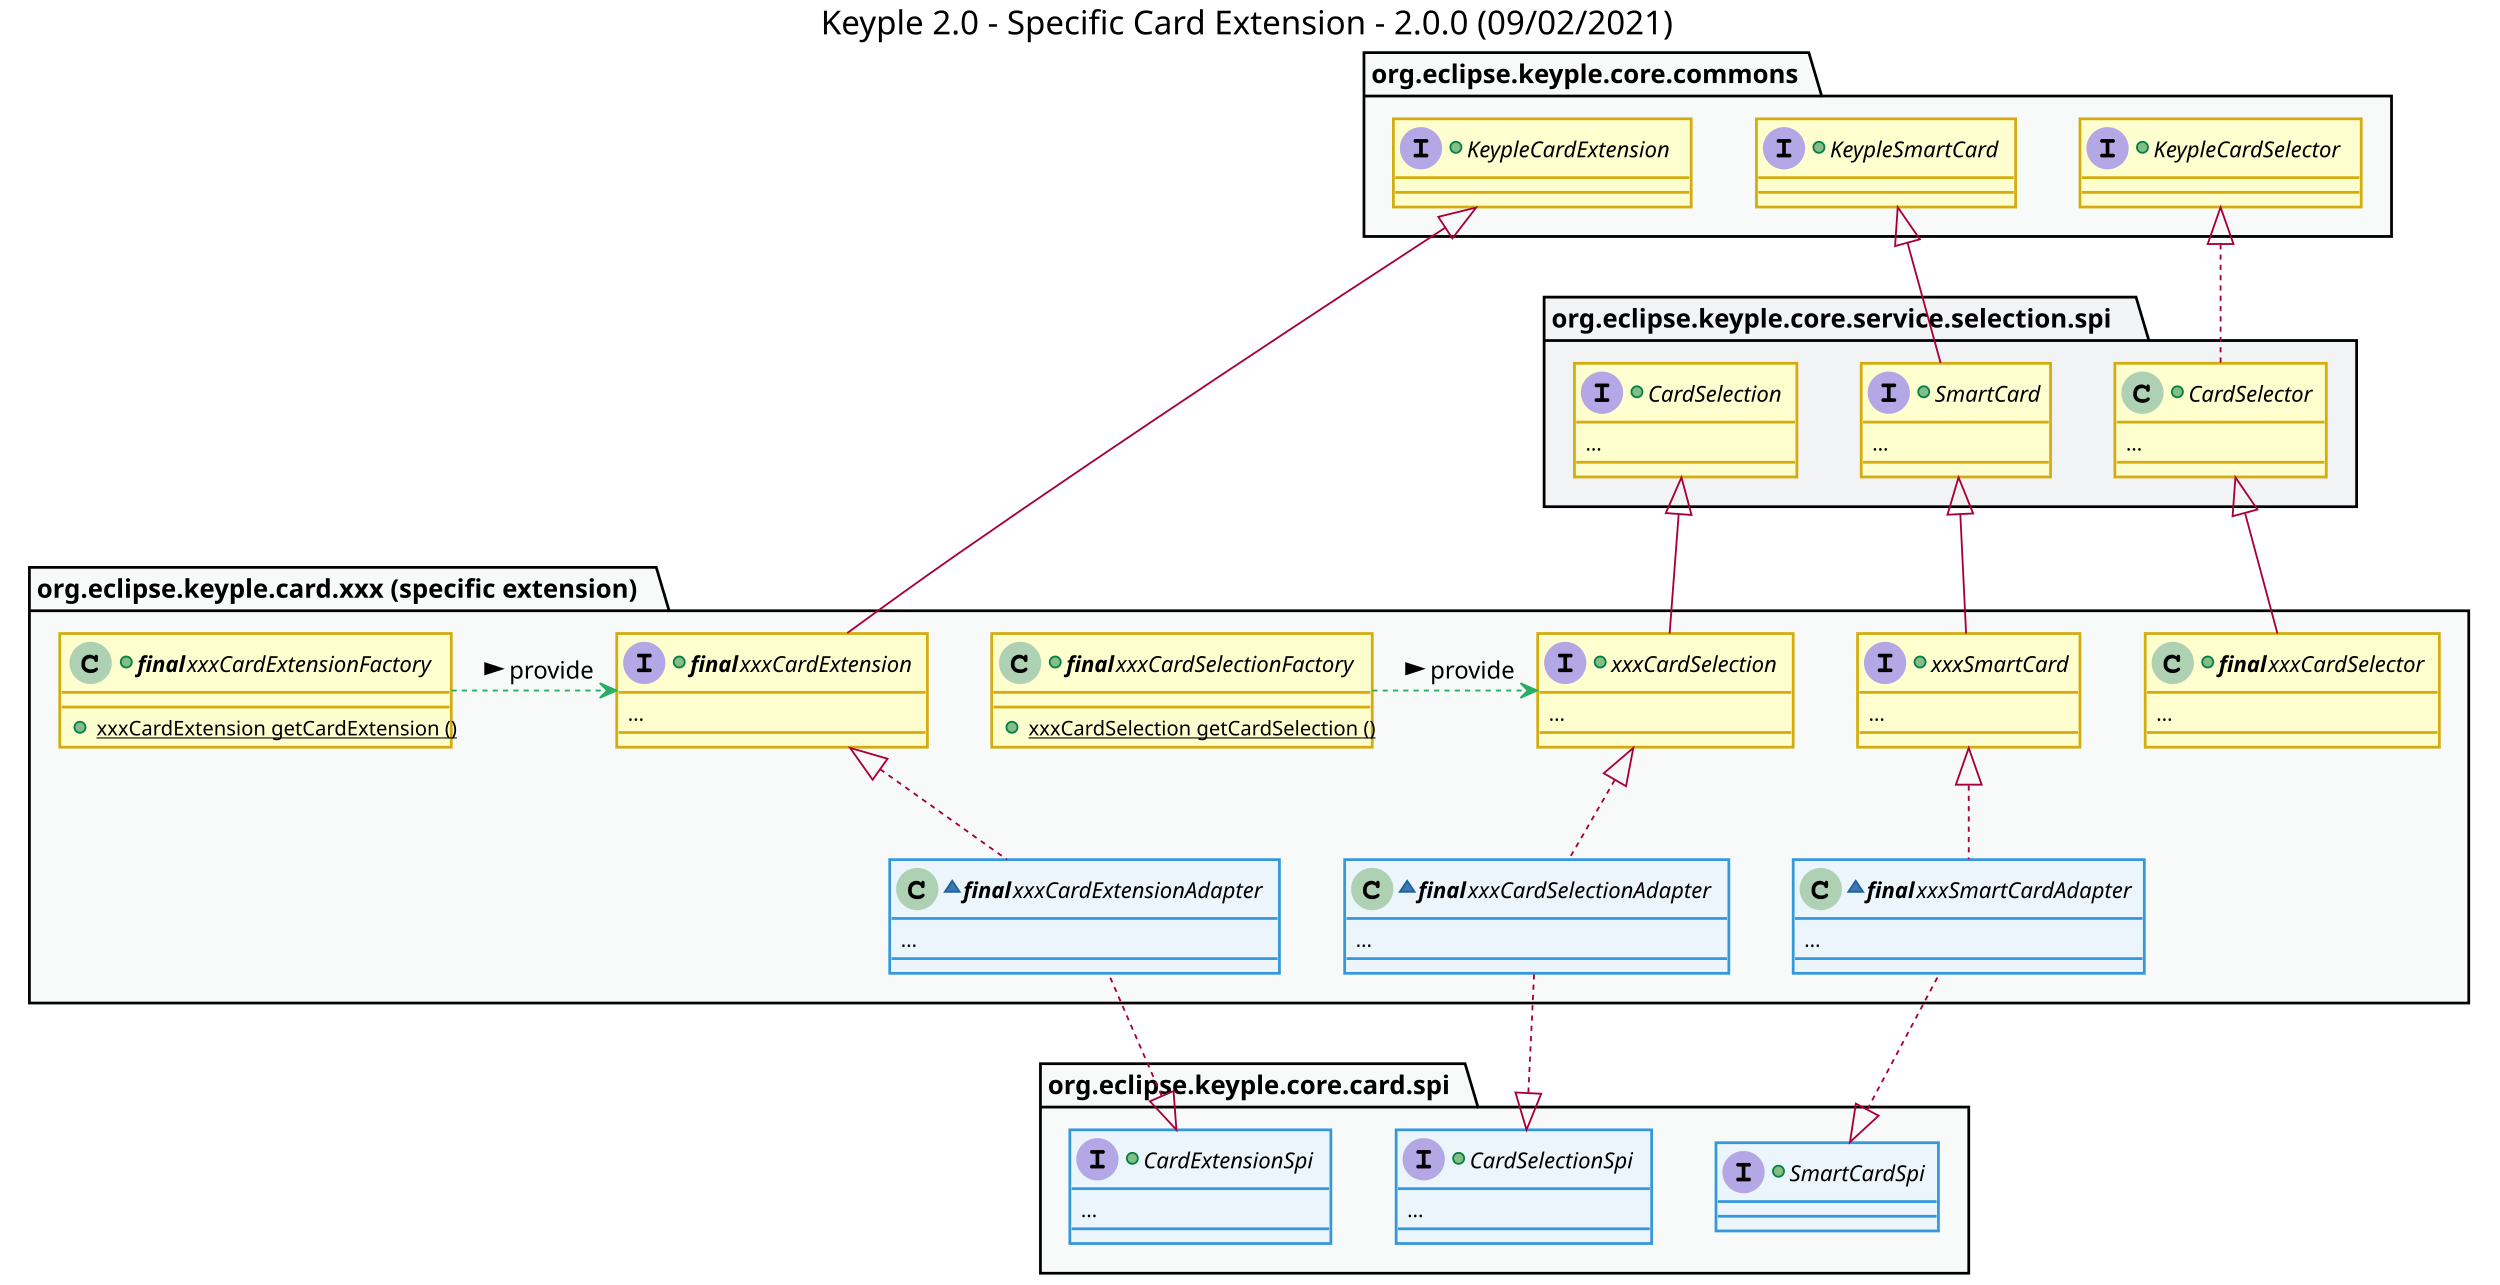
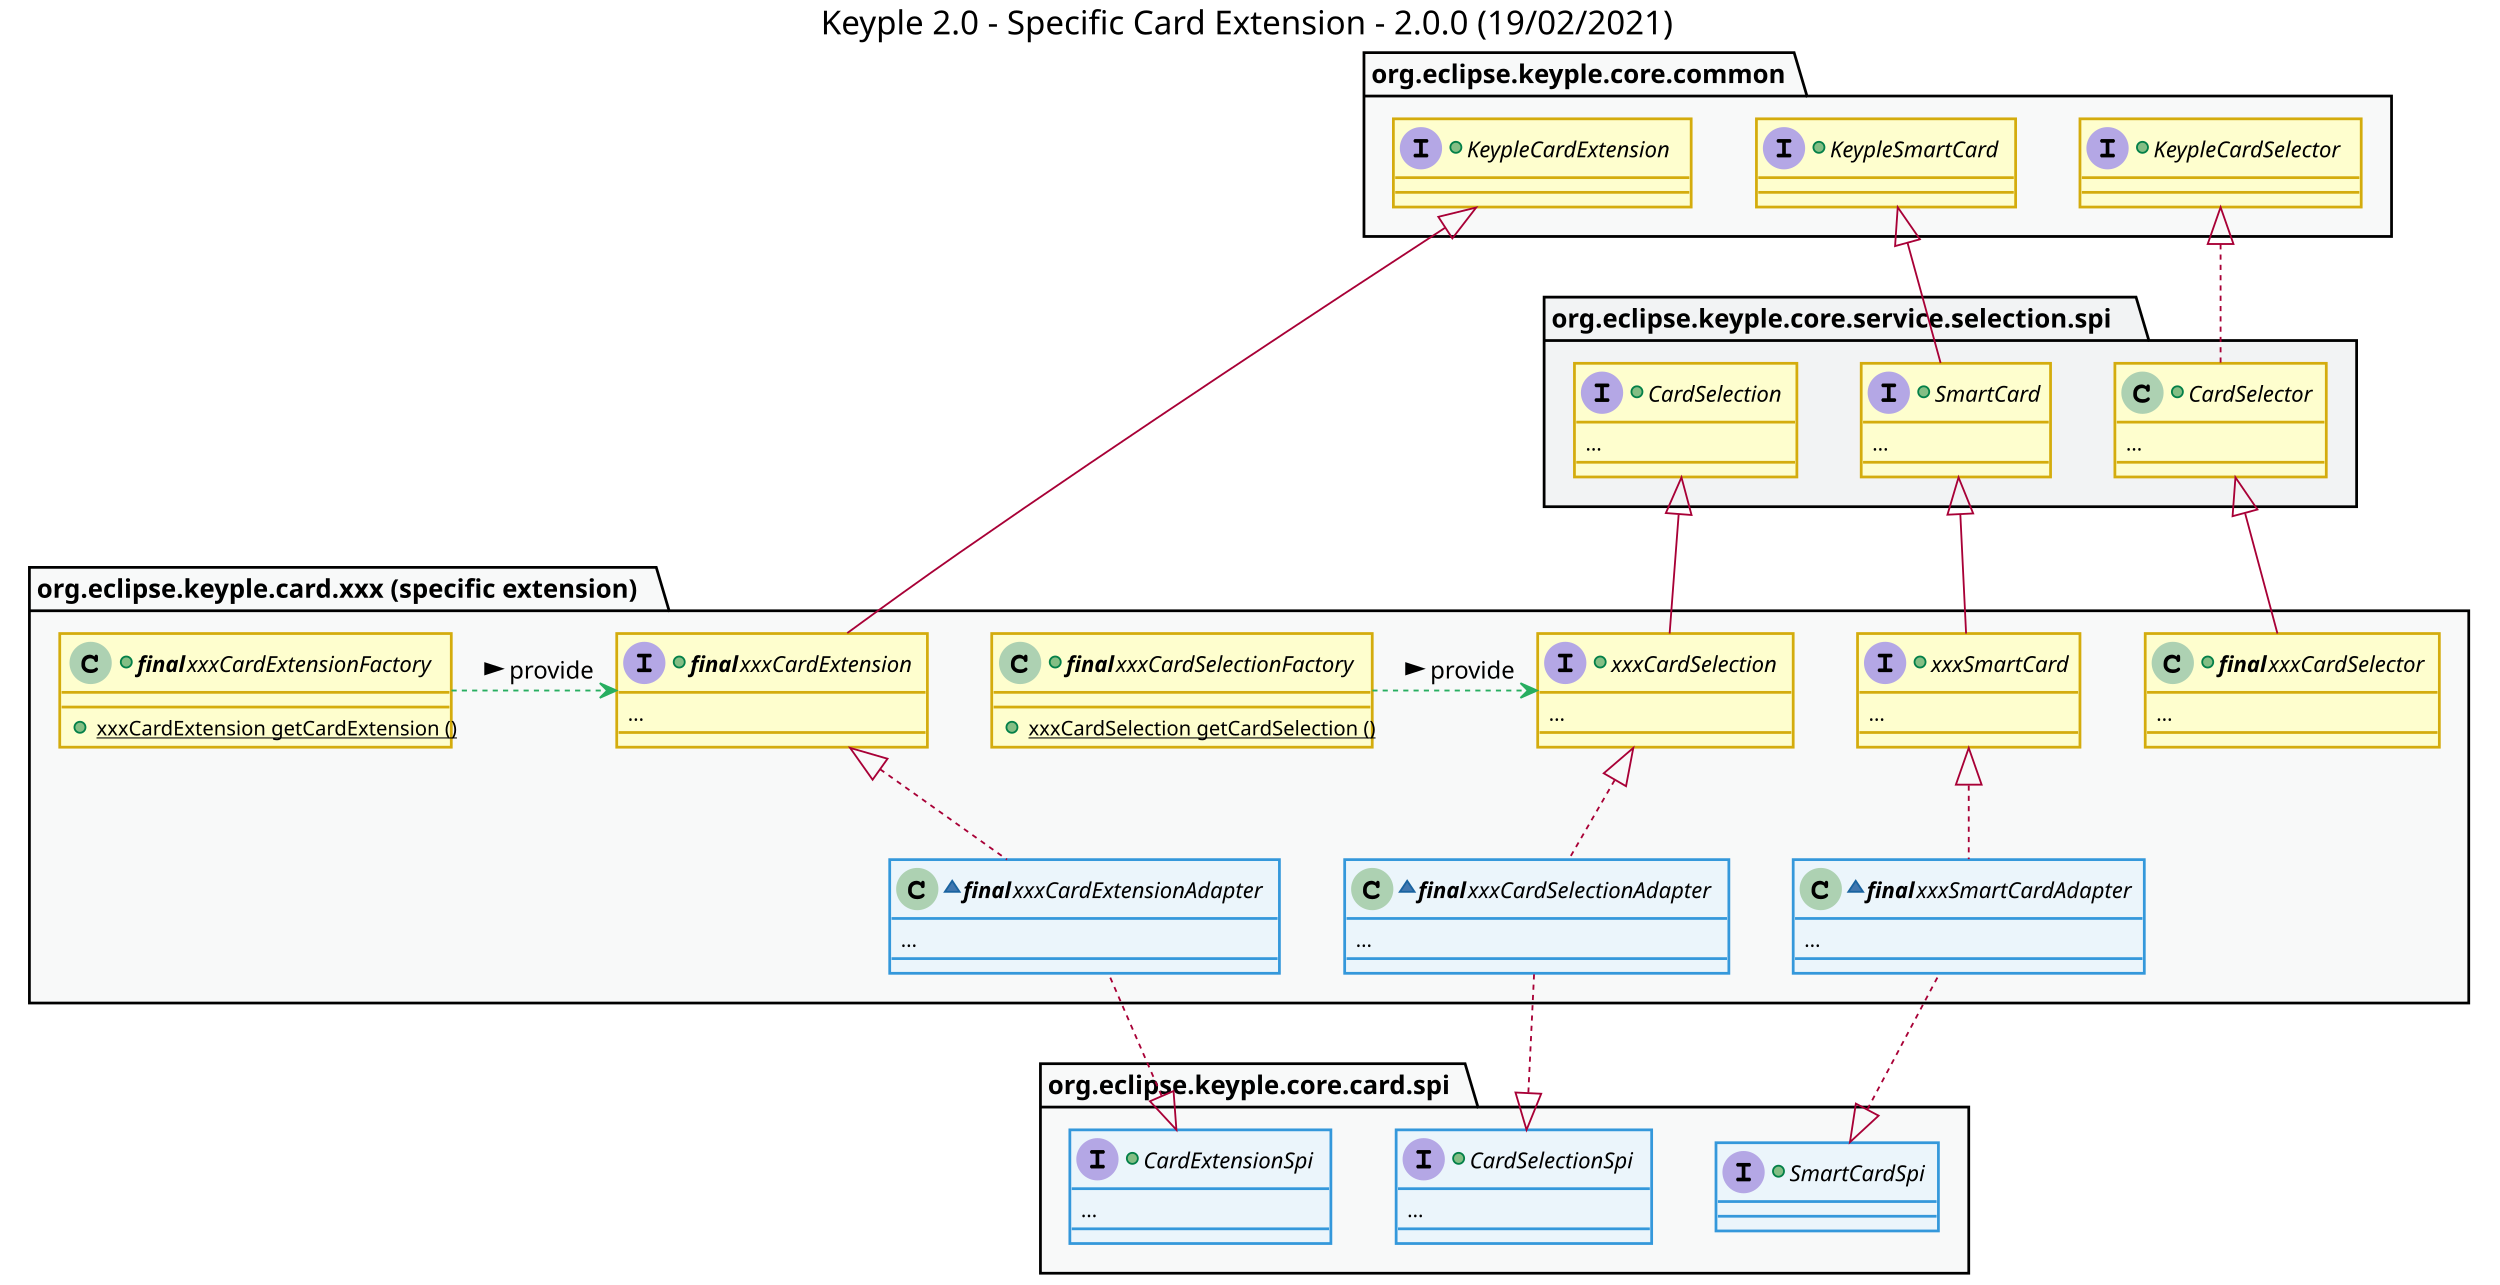
<svg xmlns="http://www.w3.org/2000/svg" contentScriptType="application/ecmascript" contentStyleType="text/css" height="1747.5px" preserveAspectRatio="none" style="width:3400px;height:1747px;" version="1.1" viewBox="0 0 3400 1747" width="3400px" zoomAndPan="magnify">
  <defs />
  <g>
-     <text fill="#000000" font-family="sans-serif" font-size="45" lengthAdjust="spacing" textLength="1135" x="1116.25" y="46.714">Keyple 2.0 - Specific Card Extension - 2.0.0 (09/02/2021)</text>
-     <polygon fill="#F8F9F9" points="1855,71.602,2460,71.602,2477.5,130.625,3252.5,130.625,3252.5,321.602,1855,321.602,1855,71.602" style="stroke:#000000;stroke-width:3.75;" />
-     <line style="stroke:#000000;stroke-width:3.75;" x1="1855" x2="2477.5" y1="130.625" y2="130.625" />
-     <text fill="#000000" font-family="sans-serif" font-size="35" font-weight="bold" lengthAdjust="spacing" textLength="590" x="1865" y="112.935">org.eclipse.keyple.core.commons</text>
+     <text fill="#000000" font-family="sans-serif" font-size="45" lengthAdjust="spacing" textLength="1135" x="1116.25" y="46.714">Keyple 2.0 - Specific Card Extension - 2.0.0 (19/02/2021)</text>
+     <polygon fill="#F8F9F9" points="1855,71.602,2440,71.602,2457.5,130.625,3252.5,130.625,3252.5,321.602,1855,321.602,1855,71.602" style="stroke:#000000;stroke-width:3.75;" />
+     <line style="stroke:#000000;stroke-width:3.75;" x1="1855" x2="2457.5" y1="130.625" y2="130.625" />
+     <text fill="#000000" font-family="sans-serif" font-size="35" font-weight="bold" lengthAdjust="spacing" textLength="570" x="1865" y="112.935">org.eclipse.keyple.core.common</text>
    <polygon fill="#F2F3F4" points="2100,404.102,2905,404.102,2922.5,463.125,3205,463.125,3205,689.102,2100,689.102,2100,404.102" style="stroke:#000000;stroke-width:3.75;" />
    <line style="stroke:#000000;stroke-width:3.75;" x1="2100" x2="2922.5" y1="463.125" y2="463.125" />
    <text fill="#000000" font-family="sans-serif" font-size="35" font-weight="bold" lengthAdjust="spacing" textLength="790" x="2110" y="445.435">org.eclipse.keyple.core.service.selection.spi</text>
    <polygon fill="#F8F9F9" points="1415,1446.602,1992.5,1446.602,2010,1505.625,2677.5,1505.625,2677.5,1731.602,1415,1731.602,1415,1446.602" style="stroke:#000000;stroke-width:3.75;" />
    <line style="stroke:#000000;stroke-width:3.75;" x1="1415" x2="2010" y1="1505.625" y2="1505.625" />
    <text fill="#000000" font-family="sans-serif" font-size="35" font-weight="bold" lengthAdjust="spacing" textLength="562.5" x="1425" y="1487.935">org.eclipse.keyple.core.card.spi</text>
    <polygon fill="#F8F9F9" points="40,771.602,892.5,771.602,910,830.625,3357.5,830.625,3357.5,1364.102,40,1364.102,40,771.602" style="stroke:#000000;stroke-width:3.75;" />
    <line style="stroke:#000000;stroke-width:3.75;" x1="40" x2="910" y1="830.625" y2="830.625" />
    <text fill="#000000" font-family="sans-serif" font-size="35" font-weight="bold" lengthAdjust="spacing" textLength="837.5" x="50" y="812.935">org.eclipse.keyple.card.xxx (specific extension)</text>
    <rect codeLine="48" fill="#FEFECE" height="120" id="KeypleCardExtension" style="stroke:#D4AC0D;stroke-width:3.75;" width="405" x="1895" y="161.602" />
    <ellipse cx="1932.5" cy="201.602" fill="#B4A7E5" rx="27.5" ry="27.5" style="stroke:#B4A7E5;stroke-width:2.5;" />
    <path d="M1935,194.102 L1935,209.102 L1940,209.102 L1941.211,209.102 L1942.5,210.664 L1942.5,211.602 L1942.5,212.539 L1941.211,214.102 L1940,214.102 L1925,214.102 L1923.789,214.102 L1922.5,212.539 L1922.5,211.602 L1922.5,210.664 L1923.789,209.102 L1925,209.102 L1930,209.102 L1930,194.102 L1925,194.102 L1923.789,194.102 L1922.5,192.539 L1922.5,191.602 L1922.5,190.664 L1923.789,189.102 L1925,189.102 L1940,189.102 L1941.211,189.102 L1942.5,190.664 L1942.5,191.602 L1942.5,192.539 L1941.211,194.102 L1940,194.102 L1935,194.102 Z " fill="#000000" />
    <ellipse cx="1980" cy="200.352" fill="#84BE84" rx="7.5" ry="7.5" style="stroke:#038048;stroke-width:2.5;" />
    <text fill="#000000" font-family="sans-serif" font-size="30" font-style="italic" lengthAdjust="spacing" textLength="297.5" x="1995" y="213.877">KeypleCardExtension</text>
    <line style="stroke:#D4AC0D;stroke-width:3.75;" x1="1897.5" x2="2297.5" y1="241.602" y2="241.602" />
    <line style="stroke:#D4AC0D;stroke-width:3.75;" x1="1897.5" x2="2297.5" y1="261.602" y2="261.602" />
    <rect codeLine="50" fill="#FEFECE" height="120" id="KeypleSmartCard" style="stroke:#D4AC0D;stroke-width:3.75;" width="352.5" x="2388.75" y="161.602" />
    <ellipse cx="2426.25" cy="201.602" fill="#B4A7E5" rx="27.5" ry="27.5" style="stroke:#B4A7E5;stroke-width:2.5;" />
    <path d="M2428.75,194.102 L2428.75,209.102 L2433.75,209.102 L2434.961,209.102 L2436.25,210.664 L2436.25,211.602 L2436.25,212.539 L2434.961,214.102 L2433.75,214.102 L2418.75,214.102 L2417.539,214.102 L2416.25,212.539 L2416.25,211.602 L2416.25,210.664 L2417.539,209.102 L2418.75,209.102 L2423.75,209.102 L2423.75,194.102 L2418.75,194.102 L2417.539,194.102 L2416.25,192.539 L2416.25,191.602 L2416.25,190.664 L2417.539,189.102 L2418.75,189.102 L2433.75,189.102 L2434.961,189.102 L2436.25,190.664 L2436.25,191.602 L2436.25,192.539 L2434.961,194.102 L2433.75,194.102 L2428.75,194.102 Z " fill="#000000" />
    <ellipse cx="2473.75" cy="200.352" fill="#84BE84" rx="7.5" ry="7.5" style="stroke:#038048;stroke-width:2.5;" />
    <text fill="#000000" font-family="sans-serif" font-size="30" font-style="italic" lengthAdjust="spacing" textLength="245" x="2488.75" y="213.877">KeypleSmartCard</text>
    <line style="stroke:#D4AC0D;stroke-width:3.75;" x1="2391.25" x2="2738.75" y1="241.602" y2="241.602" />
    <line style="stroke:#D4AC0D;stroke-width:3.75;" x1="2391.25" x2="2738.75" y1="261.602" y2="261.602" />
    <rect codeLine="52" fill="#FEFECE" height="120" id="KeypleCardSelector" style="stroke:#D4AC0D;stroke-width:3.75;" width="382.5" x="2828.75" y="161.602" />
    <ellipse cx="2866.25" cy="201.602" fill="#B4A7E5" rx="27.5" ry="27.5" style="stroke:#B4A7E5;stroke-width:2.5;" />
    <path d="M2868.75,194.102 L2868.75,209.102 L2873.75,209.102 L2874.961,209.102 L2876.25,210.664 L2876.25,211.602 L2876.25,212.539 L2874.961,214.102 L2873.75,214.102 L2858.75,214.102 L2857.539,214.102 L2856.25,212.539 L2856.25,211.602 L2856.25,210.664 L2857.539,209.102 L2858.75,209.102 L2863.75,209.102 L2863.75,194.102 L2858.75,194.102 L2857.539,194.102 L2856.25,192.539 L2856.25,191.602 L2856.25,190.664 L2857.539,189.102 L2858.75,189.102 L2873.75,189.102 L2874.961,189.102 L2876.25,190.664 L2876.25,191.602 L2876.25,192.539 L2874.961,194.102 L2873.75,194.102 L2868.75,194.102 Z " fill="#000000" />
    <ellipse cx="2913.75" cy="200.352" fill="#84BE84" rx="7.5" ry="7.5" style="stroke:#038048;stroke-width:2.5;" />
    <text fill="#000000" font-family="sans-serif" font-size="30" font-style="italic" lengthAdjust="spacing" textLength="275" x="2928.75" y="213.877">KeypleCardSelector</text>
    <line style="stroke:#D4AC0D;stroke-width:3.75;" x1="2831.25" x2="3208.75" y1="241.602" y2="241.602" />
    <line style="stroke:#D4AC0D;stroke-width:3.75;" x1="2831.25" x2="3208.75" y1="261.602" y2="261.602" />
    <rect codeLine="56" fill="#FEFECE" height="154.59" id="CardSelection" style="stroke:#D4AC0D;stroke-width:3.75;" width="302.5" x="2141.25" y="494.102" />
    <ellipse cx="2178.75" cy="534.102" fill="#B4A7E5" rx="27.5" ry="27.5" style="stroke:#B4A7E5;stroke-width:2.5;" />
    <path d="M2181.25,526.602 L2181.25,541.602 L2186.25,541.602 L2187.461,541.602 L2188.75,543.164 L2188.75,544.102 L2188.75,545.039 L2187.461,546.602 L2186.25,546.602 L2171.25,546.602 L2170.039,546.602 L2168.75,545.039 L2168.75,544.102 L2168.75,543.164 L2170.039,541.602 L2171.25,541.602 L2176.25,541.602 L2176.25,526.602 L2171.25,526.602 L2170.039,526.602 L2168.75,525.039 L2168.75,524.102 L2168.75,523.164 L2170.039,521.602 L2171.25,521.602 L2186.25,521.602 L2187.461,521.602 L2188.75,523.164 L2188.75,524.102 L2188.75,525.039 L2187.461,526.602 L2186.25,526.602 L2181.25,526.602 Z " fill="#000000" />
    <ellipse cx="2226.25" cy="532.852" fill="#84BE84" rx="7.5" ry="7.5" style="stroke:#038048;stroke-width:2.5;" />
    <text fill="#000000" font-family="sans-serif" font-size="30" font-style="italic" lengthAdjust="spacing" textLength="195" x="2241.25" y="546.377">CardSelection</text>
    <line style="stroke:#D4AC0D;stroke-width:3.75;" x1="2143.75" x2="2441.25" y1="574.102" y2="574.102" />
    <text fill="#000000" font-family="sans-serif" font-size="27.5" lengthAdjust="spacing" textLength="22.5" x="2156.25" y="612.649">...</text>
    <line style="stroke:#D4AC0D;stroke-width:3.75;" x1="2143.75" x2="2441.25" y1="628.691" y2="628.691" />
    <rect codeLine="59" fill="#FEFECE" height="154.59" id="SmartCard" style="stroke:#D4AC0D;stroke-width:3.75;" width="257.5" x="2531.25" y="494.102" />
    <ellipse cx="2568.75" cy="534.102" fill="#B4A7E5" rx="27.5" ry="27.5" style="stroke:#B4A7E5;stroke-width:2.5;" />
    <path d="M2571.25,526.602 L2571.25,541.602 L2576.25,541.602 L2577.461,541.602 L2578.75,543.164 L2578.75,544.102 L2578.75,545.039 L2577.461,546.602 L2576.25,546.602 L2561.25,546.602 L2560.039,546.602 L2558.75,545.039 L2558.75,544.102 L2558.75,543.164 L2560.039,541.602 L2561.25,541.602 L2566.25,541.602 L2566.25,526.602 L2561.25,526.602 L2560.039,526.602 L2558.75,525.039 L2558.75,524.102 L2558.75,523.164 L2560.039,521.602 L2561.25,521.602 L2576.25,521.602 L2577.461,521.602 L2578.75,523.164 L2578.75,524.102 L2578.75,525.039 L2577.461,526.602 L2576.25,526.602 L2571.25,526.602 Z " fill="#000000" />
    <ellipse cx="2616.25" cy="532.852" fill="#84BE84" rx="7.5" ry="7.5" style="stroke:#038048;stroke-width:2.5;" />
    <text fill="#000000" font-family="sans-serif" font-size="30" font-style="italic" lengthAdjust="spacing" textLength="150" x="2631.25" y="546.377">SmartCard</text>
    <line style="stroke:#D4AC0D;stroke-width:3.75;" x1="2533.75" x2="2786.25" y1="574.102" y2="574.102" />
    <text fill="#000000" font-family="sans-serif" font-size="27.5" lengthAdjust="spacing" textLength="22.5" x="2546.25" y="612.649">...</text>
    <line style="stroke:#D4AC0D;stroke-width:3.75;" x1="2533.75" x2="2786.25" y1="628.691" y2="628.691" />
    <rect codeLine="62" fill="#FEFECE" height="154.59" id="CardSelector" style="stroke:#D4AC0D;stroke-width:3.75;" width="287.5" x="2876.25" y="494.102" />
    <ellipse cx="2913.75" cy="534.102" fill="#ADD1B2" rx="27.5" ry="27.5" style="stroke:#ADD1B2;stroke-width:2.5;" />
    <path d="M2918.75,525.352 Q2919.258,524.102 2919.844,523.477 Q2920.43,522.852 2921.094,522.852 Q2922.266,522.852 2923.008,523.555 Q2923.75,524.258 2923.75,525.898 L2923.75,529.805 Q2923.75,531.445 2923.047,532.148 Q2922.344,532.852 2921.25,532.852 Q2920.273,532.852 2919.648,532.422 Q2919.023,531.992 2918.75,530.859 Q2918.633,530.078 2918.203,529.648 Q2917.422,528.828 2916.016,528.359 Q2914.609,527.852 2913.203,527.852 Q2911.445,527.852 2909.961,528.555 Q2908.516,529.258 2907.383,530.82 Q2906.25,532.383 2906.25,534.531 L2906.25,536.836 Q2906.25,539.414 2908.359,541.133 Q2910.469,542.852 2914.219,542.852 Q2916.445,542.852 2918.008,542.344 Q2918.906,542.07 2919.922,541.172 Q2920.586,540.664 2920.938,540.508 Q2921.289,540.352 2921.719,540.352 Q2922.539,540.352 2923.125,541.016 Q2923.75,541.641 2923.75,542.539 Q2923.75,543.398 2922.891,544.414 Q2921.641,545.898 2919.648,546.719 Q2917.031,547.852 2913.828,547.852 Q2910.078,547.852 2907.07,546.367 Q2904.648,545.195 2902.93,542.656 Q2901.25,540.117 2901.25,537.109 L2901.25,534.375 Q2901.25,531.25 2902.734,528.516 Q2904.258,525.781 2906.875,524.336 Q2909.531,522.852 2912.5,522.852 Q2914.297,522.852 2915.859,523.477 Q2917.422,524.102 2918.75,525.352 Z " fill="#000000" />
    <ellipse cx="2961.25" cy="532.852" fill="#84BE84" rx="7.5" ry="7.5" style="stroke:#038048;stroke-width:2.5;" />
    <text fill="#000000" font-family="sans-serif" font-size="30" font-style="italic" lengthAdjust="spacing" textLength="180" x="2976.25" y="546.377">CardSelector</text>
    <line style="stroke:#D4AC0D;stroke-width:3.75;" x1="2878.75" x2="3161.25" y1="574.102" y2="574.102" />
    <text fill="#000000" font-family="sans-serif" font-size="27.5" lengthAdjust="spacing" textLength="22.5" x="2891.25" y="612.649">...</text>
    <line style="stroke:#D4AC0D;stroke-width:3.75;" x1="2878.75" x2="3161.25" y1="628.691" y2="628.691" />
    <rect codeLine="134" fill="#EBF5FB" height="154.59" id="CardExtensionSpi" style="stroke:#3498DB;stroke-width:3.75;" width="355" x="1455" y="1536.602" />
    <ellipse cx="1492.5" cy="1576.602" fill="#B4A7E5" rx="27.5" ry="27.5" style="stroke:#B4A7E5;stroke-width:2.5;" />
    <path d="M1495,1569.102 L1495,1584.102 L1500,1584.102 L1501.211,1584.102 L1502.5,1585.664 L1502.5,1586.602 L1502.5,1587.539 L1501.211,1589.102 L1500,1589.102 L1485,1589.102 L1483.789,1589.102 L1482.5,1587.539 L1482.5,1586.602 L1482.5,1585.664 L1483.789,1584.102 L1485,1584.102 L1490,1584.102 L1490,1569.102 L1485,1569.102 L1483.789,1569.102 L1482.5,1567.539 L1482.5,1566.602 L1482.5,1565.664 L1483.789,1564.102 L1485,1564.102 L1500,1564.102 L1501.211,1564.102 L1502.5,1565.664 L1502.5,1566.602 L1502.5,1567.539 L1501.211,1569.102 L1500,1569.102 L1495,1569.102 Z " fill="#000000" />
    <ellipse cx="1540" cy="1575.352" fill="#84BE84" rx="7.5" ry="7.5" style="stroke:#038048;stroke-width:2.5;" />
    <text fill="#000000" font-family="sans-serif" font-size="30" font-style="italic" lengthAdjust="spacing" textLength="247.5" x="1555" y="1588.877">CardExtensionSpi</text>
    <line style="stroke:#3498DB;stroke-width:3.75;" x1="1457.5" x2="1807.5" y1="1616.602" y2="1616.602" />
    <text fill="#000000" font-family="sans-serif" font-size="27.5" lengthAdjust="spacing" textLength="22.5" x="1470" y="1655.149">...</text>
    <line style="stroke:#3498DB;stroke-width:3.75;" x1="1457.5" x2="1807.5" y1="1671.191" y2="1671.191" />
    <rect codeLine="135" fill="#EBF5FB" height="154.59" id="CardSelectionSpi" style="stroke:#3498DB;stroke-width:3.75;" width="347.5" x="1898.75" y="1536.602" />
    <ellipse cx="1936.25" cy="1576.602" fill="#B4A7E5" rx="27.5" ry="27.5" style="stroke:#B4A7E5;stroke-width:2.5;" />
    <path d="M1938.75,1569.102 L1938.75,1584.102 L1943.75,1584.102 L1944.961,1584.102 L1946.25,1585.664 L1946.25,1586.602 L1946.25,1587.539 L1944.961,1589.102 L1943.75,1589.102 L1928.75,1589.102 L1927.539,1589.102 L1926.25,1587.539 L1926.25,1586.602 L1926.25,1585.664 L1927.539,1584.102 L1928.75,1584.102 L1933.75,1584.102 L1933.75,1569.102 L1928.75,1569.102 L1927.539,1569.102 L1926.25,1567.539 L1926.25,1566.602 L1926.25,1565.664 L1927.539,1564.102 L1928.75,1564.102 L1943.75,1564.102 L1944.961,1564.102 L1946.25,1565.664 L1946.25,1566.602 L1946.25,1567.539 L1944.961,1569.102 L1943.75,1569.102 L1938.75,1569.102 Z " fill="#000000" />
    <ellipse cx="1983.75" cy="1575.352" fill="#84BE84" rx="7.5" ry="7.5" style="stroke:#038048;stroke-width:2.5;" />
    <text fill="#000000" font-family="sans-serif" font-size="30" font-style="italic" lengthAdjust="spacing" textLength="240" x="1998.75" y="1588.877">CardSelectionSpi</text>
    <line style="stroke:#3498DB;stroke-width:3.75;" x1="1901.25" x2="2243.75" y1="1616.602" y2="1616.602" />
    <text fill="#000000" font-family="sans-serif" font-size="27.5" lengthAdjust="spacing" textLength="22.5" x="1913.75" y="1655.149">...</text>
    <line style="stroke:#3498DB;stroke-width:3.75;" x1="1901.25" x2="2243.75" y1="1671.191" y2="1671.191" />
    <rect codeLine="136" fill="#EBF5FB" height="120" id="SmartCardSpi" style="stroke:#3498DB;stroke-width:3.75;" width="302.5" x="2333.75" y="1554.102" />
    <ellipse cx="2371.25" cy="1594.102" fill="#B4A7E5" rx="27.5" ry="27.5" style="stroke:#B4A7E5;stroke-width:2.5;" />
    <path d="M2373.75,1586.602 L2373.75,1601.602 L2378.75,1601.602 L2379.961,1601.602 L2381.25,1603.164 L2381.25,1604.102 L2381.25,1605.039 L2379.961,1606.602 L2378.75,1606.602 L2363.75,1606.602 L2362.539,1606.602 L2361.25,1605.039 L2361.25,1604.102 L2361.25,1603.164 L2362.539,1601.602 L2363.75,1601.602 L2368.75,1601.602 L2368.75,1586.602 L2363.75,1586.602 L2362.539,1586.602 L2361.25,1585.039 L2361.25,1584.102 L2361.25,1583.164 L2362.539,1581.602 L2363.75,1581.602 L2378.75,1581.602 L2379.961,1581.602 L2381.25,1583.164 L2381.25,1584.102 L2381.25,1585.039 L2379.961,1586.602 L2378.75,1586.602 L2373.75,1586.602 Z " fill="#000000" />
    <ellipse cx="2418.75" cy="1592.852" fill="#84BE84" rx="7.5" ry="7.5" style="stroke:#038048;stroke-width:2.5;" />
    <text fill="#000000" font-family="sans-serif" font-size="30" font-style="italic" lengthAdjust="spacing" textLength="195" x="2433.75" y="1606.377">SmartCardSpi</text>
    <line style="stroke:#3498DB;stroke-width:3.75;" x1="2336.25" x2="2633.75" y1="1634.102" y2="1634.102" />
    <line style="stroke:#3498DB;stroke-width:3.75;" x1="2336.25" x2="2633.75" y1="1654.102" y2="1654.102" />
    <rect codeLine="80" fill="#FEFECE" height="154.59" id="xxxSmartCard" style="stroke:#D4AC0D;stroke-width:3.75;" width="302.5" x="2526.25" y="861.602" />
    <ellipse cx="2563.75" cy="901.602" fill="#B4A7E5" rx="27.5" ry="27.5" style="stroke:#B4A7E5;stroke-width:2.5;" />
    <path d="M2566.25,894.102 L2566.25,909.102 L2571.25,909.102 L2572.461,909.102 L2573.75,910.664 L2573.75,911.602 L2573.75,912.539 L2572.461,914.102 L2571.25,914.102 L2556.25,914.102 L2555.039,914.102 L2553.75,912.539 L2553.75,911.602 L2553.75,910.664 L2555.039,909.102 L2556.25,909.102 L2561.25,909.102 L2561.25,894.102 L2556.25,894.102 L2555.039,894.102 L2553.75,892.539 L2553.75,891.602 L2553.75,890.664 L2555.039,889.102 L2556.25,889.102 L2571.25,889.102 L2572.461,889.102 L2573.75,890.664 L2573.75,891.602 L2573.75,892.539 L2572.461,894.102 L2571.25,894.102 L2566.25,894.102 Z " fill="#000000" />
    <ellipse cx="2611.25" cy="900.352" fill="#84BE84" rx="7.5" ry="7.5" style="stroke:#038048;stroke-width:2.5;" />
    <text fill="#000000" font-family="sans-serif" font-size="30" font-style="italic" lengthAdjust="spacing" textLength="195" x="2626.25" y="913.877">xxxSmartCard</text>
    <line style="stroke:#D4AC0D;stroke-width:3.75;" x1="2528.75" x2="2826.25" y1="941.602" y2="941.602" />
    <text fill="#000000" font-family="sans-serif" font-size="27.5" lengthAdjust="spacing" textLength="22.5" x="2541.25" y="980.149">...</text>
    <line style="stroke:#D4AC0D;stroke-width:3.75;" x1="2528.75" x2="2826.25" y1="996.191" y2="996.191" />
    <rect codeLine="83" fill="#FEFECE" height="154.59" id="xxxCardSelectionFactory" style="stroke:#D4AC0D;stroke-width:3.75;" width="517.5" x="1348.75" y="861.602" />
    <ellipse cx="1387.375" cy="901.602" fill="#ADD1B2" rx="27.5" ry="27.5" style="stroke:#ADD1B2;stroke-width:2.5;" />
    <path d="M1392.375,892.852 Q1392.883,891.602 1393.469,890.977 Q1394.055,890.352 1394.719,890.352 Q1395.891,890.352 1396.633,891.055 Q1397.375,891.758 1397.375,893.398 L1397.375,897.305 Q1397.375,898.945 1396.672,899.648 Q1395.969,900.352 1394.875,900.352 Q1393.898,900.352 1393.273,899.922 Q1392.648,899.492 1392.375,898.359 Q1392.258,897.578 1391.828,897.148 Q1391.047,896.328 1389.641,895.859 Q1388.234,895.352 1386.828,895.352 Q1385.07,895.352 1383.586,896.055 Q1382.141,896.758 1381.008,898.32 Q1379.875,899.883 1379.875,902.031 L1379.875,904.336 Q1379.875,906.914 1381.984,908.633 Q1384.094,910.352 1387.844,910.352 Q1390.07,910.352 1391.633,909.844 Q1392.531,909.57 1393.547,908.672 Q1394.211,908.164 1394.562,908.008 Q1394.914,907.852 1395.344,907.852 Q1396.164,907.852 1396.75,908.516 Q1397.375,909.141 1397.375,910.039 Q1397.375,910.898 1396.516,911.914 Q1395.266,913.398 1393.273,914.219 Q1390.656,915.352 1387.453,915.352 Q1383.703,915.352 1380.695,913.867 Q1378.273,912.695 1376.555,910.156 Q1374.875,907.617 1374.875,904.609 L1374.875,901.875 Q1374.875,898.75 1376.359,896.016 Q1377.883,893.281 1380.5,891.836 Q1383.156,890.352 1386.125,890.352 Q1387.922,890.352 1389.484,890.977 Q1391.047,891.602 1392.375,892.852 Z " fill="#000000" />
    <ellipse cx="1435.125" cy="900.352" fill="#84BE84" rx="7.5" ry="7.5" style="stroke:#038048;stroke-width:2.5;" />
    <text fill="#000000" font-family="sans-serif" font-size="30" font-style="italic" font-weight="bold" lengthAdjust="spacing" textLength="60" x="1450.125" y="913.877">final</text>
    <text fill="#000000" font-family="sans-serif" font-size="30" font-style="italic" lengthAdjust="spacing" textLength="340" x="1517.625" y="913.877">xxxCardSelectionFactory</text>
    <line style="stroke:#D4AC0D;stroke-width:3.75;" x1="1351.25" x2="1863.75" y1="941.602" y2="941.602" />
    <line style="stroke:#D4AC0D;stroke-width:3.75;" x1="1351.25" x2="1863.75" y1="961.602" y2="961.602" />
    <ellipse cx="1376.25" cy="989.102" fill="#84BE84" rx="7.5" ry="7.5" style="stroke:#038048;stroke-width:2.5;" />
    <text fill="#000000" font-family="sans-serif" font-size="27.5" lengthAdjust="spacing" text-decoration="underline" textLength="452.5" x="1398.75" y="1000.149">xxxCardSelection getCardSelection ()</text>
    <rect codeLine="86" fill="#FEFECE" height="154.59" id="xxxCardSelection" style="stroke:#D4AC0D;stroke-width:3.75;" width="347.5" x="2091.25" y="861.602" />
    <ellipse cx="2128.75" cy="901.602" fill="#B4A7E5" rx="27.5" ry="27.5" style="stroke:#B4A7E5;stroke-width:2.5;" />
    <path d="M2131.25,894.102 L2131.25,909.102 L2136.25,909.102 L2137.461,909.102 L2138.75,910.664 L2138.75,911.602 L2138.75,912.539 L2137.461,914.102 L2136.25,914.102 L2121.25,914.102 L2120.039,914.102 L2118.75,912.539 L2118.75,911.602 L2118.75,910.664 L2120.039,909.102 L2121.25,909.102 L2126.25,909.102 L2126.25,894.102 L2121.25,894.102 L2120.039,894.102 L2118.75,892.539 L2118.75,891.602 L2118.75,890.664 L2120.039,889.102 L2121.25,889.102 L2136.25,889.102 L2137.461,889.102 L2138.75,890.664 L2138.75,891.602 L2138.75,892.539 L2137.461,894.102 L2136.25,894.102 L2131.25,894.102 Z " fill="#000000" />
    <ellipse cx="2176.25" cy="900.352" fill="#84BE84" rx="7.5" ry="7.5" style="stroke:#038048;stroke-width:2.5;" />
    <text fill="#000000" font-family="sans-serif" font-size="30" font-style="italic" lengthAdjust="spacing" textLength="240" x="2191.25" y="913.877">xxxCardSelection</text>
    <line style="stroke:#D4AC0D;stroke-width:3.75;" x1="2093.75" x2="2436.25" y1="941.602" y2="941.602" />
    <text fill="#000000" font-family="sans-serif" font-size="27.5" lengthAdjust="spacing" textLength="22.5" x="2106.25" y="980.149">...</text>
    <line style="stroke:#D4AC0D;stroke-width:3.75;" x1="2093.75" x2="2436.25" y1="996.191" y2="996.191" />
    <rect codeLine="89" fill="#FEFECE" height="154.59" id="xxxCardSelector" style="stroke:#D4AC0D;stroke-width:3.75;" width="400" x="2917.5" y="861.602" />
    <ellipse cx="2955" cy="901.602" fill="#ADD1B2" rx="27.5" ry="27.5" style="stroke:#ADD1B2;stroke-width:2.5;" />
    <path d="M2960,892.852 Q2960.508,891.602 2961.094,890.977 Q2961.68,890.352 2962.344,890.352 Q2963.516,890.352 2964.258,891.055 Q2965,891.758 2965,893.398 L2965,897.305 Q2965,898.945 2964.297,899.648 Q2963.594,900.352 2962.5,900.352 Q2961.523,900.352 2960.898,899.922 Q2960.273,899.492 2960,898.359 Q2959.883,897.578 2959.453,897.148 Q2958.672,896.328 2957.266,895.859 Q2955.859,895.352 2954.453,895.352 Q2952.695,895.352 2951.211,896.055 Q2949.766,896.758 2948.633,898.32 Q2947.5,899.883 2947.5,902.031 L2947.5,904.336 Q2947.5,906.914 2949.609,908.633 Q2951.719,910.352 2955.469,910.352 Q2957.695,910.352 2959.258,909.844 Q2960.156,909.57 2961.172,908.672 Q2961.836,908.164 2962.188,908.008 Q2962.539,907.852 2962.969,907.852 Q2963.789,907.852 2964.375,908.516 Q2965,909.141 2965,910.039 Q2965,910.898 2964.141,911.914 Q2962.891,913.398 2960.898,914.219 Q2958.281,915.352 2955.078,915.352 Q2951.328,915.352 2948.32,913.867 Q2945.898,912.695 2944.18,910.156 Q2942.5,907.617 2942.5,904.609 L2942.5,901.875 Q2942.5,898.75 2943.984,896.016 Q2945.508,893.281 2948.125,891.836 Q2950.781,890.352 2953.75,890.352 Q2955.547,890.352 2957.109,890.977 Q2958.672,891.602 2960,892.852 Z " fill="#000000" />
    <ellipse cx="3002.5" cy="900.352" fill="#84BE84" rx="7.5" ry="7.5" style="stroke:#038048;stroke-width:2.5;" />
    <text fill="#000000" font-family="sans-serif" font-size="30" font-style="italic" font-weight="bold" lengthAdjust="spacing" textLength="60" x="3017.5" y="913.877">final</text>
    <text fill="#000000" font-family="sans-serif" font-size="30" font-style="italic" lengthAdjust="spacing" textLength="225" x="3085" y="913.877">xxxCardSelector</text>
    <line style="stroke:#D4AC0D;stroke-width:3.75;" x1="2920" x2="3315" y1="941.602" y2="941.602" />
    <text fill="#000000" font-family="sans-serif" font-size="27.5" lengthAdjust="spacing" textLength="22.5" x="2932.5" y="980.149">...</text>
    <line style="stroke:#D4AC0D;stroke-width:3.75;" x1="2920" x2="3315" y1="996.191" y2="996.191" />
    <rect codeLine="92" fill="#FEFECE" height="154.59" id="xxxCardExtension" style="stroke:#D4AC0D;stroke-width:3.75;" width="422.5" x="838.75" y="861.602" />
    <ellipse cx="876.25" cy="901.602" fill="#B4A7E5" rx="27.5" ry="27.5" style="stroke:#B4A7E5;stroke-width:2.5;" />
    <path d="M878.75,894.102 L878.75,909.102 L883.75,909.102 L884.961,909.102 L886.25,910.664 L886.25,911.602 L886.25,912.539 L884.961,914.102 L883.75,914.102 L868.75,914.102 L867.539,914.102 L866.25,912.539 L866.25,911.602 L866.25,910.664 L867.539,909.102 L868.75,909.102 L873.75,909.102 L873.75,894.102 L868.75,894.102 L867.539,894.102 L866.25,892.539 L866.25,891.602 L866.25,890.664 L867.539,889.102 L868.75,889.102 L883.75,889.102 L884.961,889.102 L886.25,890.664 L886.25,891.602 L886.25,892.539 L884.961,894.102 L883.75,894.102 L878.75,894.102 Z " fill="#000000" />
    <ellipse cx="923.75" cy="900.352" fill="#84BE84" rx="7.5" ry="7.5" style="stroke:#038048;stroke-width:2.5;" />
    <text fill="#000000" font-family="sans-serif" font-size="30" font-style="italic" font-weight="bold" lengthAdjust="spacing" textLength="60" x="938.75" y="913.877">final</text>
    <text fill="#000000" font-family="sans-serif" font-size="30" font-style="italic" lengthAdjust="spacing" textLength="247.5" x="1006.25" y="913.877">xxxCardExtension</text>
    <line style="stroke:#D4AC0D;stroke-width:3.75;" x1="841.25" x2="1258.75" y1="941.602" y2="941.602" />
    <text fill="#000000" font-family="sans-serif" font-size="27.5" lengthAdjust="spacing" textLength="22.5" x="853.75" y="980.149">...</text>
    <line style="stroke:#D4AC0D;stroke-width:3.75;" x1="841.25" x2="1258.75" y1="996.191" y2="996.191" />
    <rect codeLine="95" fill="#FEFECE" height="154.59" id="xxxCardExtensionFactory" style="stroke:#D4AC0D;stroke-width:3.75;" width="532.5" x="81.25" y="861.602" />
    <ellipse cx="123.25" cy="901.602" fill="#ADD1B2" rx="27.5" ry="27.5" style="stroke:#ADD1B2;stroke-width:2.5;" />
    <path d="M128.25,892.852 Q128.758,891.602 129.344,890.977 Q129.93,890.352 130.594,890.352 Q131.766,890.352 132.508,891.055 Q133.25,891.758 133.25,893.398 L133.25,897.305 Q133.25,898.945 132.547,899.648 Q131.844,900.352 130.75,900.352 Q129.773,900.352 129.148,899.922 Q128.523,899.492 128.25,898.359 Q128.133,897.578 127.703,897.148 Q126.922,896.328 125.516,895.859 Q124.109,895.352 122.703,895.352 Q120.945,895.352 119.461,896.055 Q118.016,896.758 116.883,898.32 Q115.75,899.883 115.75,902.031 L115.75,904.336 Q115.75,906.914 117.859,908.633 Q119.969,910.352 123.719,910.352 Q125.945,910.352 127.508,909.844 Q128.406,909.57 129.422,908.672 Q130.086,908.164 130.438,908.008 Q130.789,907.852 131.219,907.852 Q132.039,907.852 132.625,908.516 Q133.25,909.141 133.25,910.039 Q133.25,910.898 132.391,911.914 Q131.141,913.398 129.148,914.219 Q126.531,915.352 123.328,915.352 Q119.578,915.352 116.57,913.867 Q114.148,912.695 112.43,910.156 Q110.75,907.617 110.75,904.609 L110.75,901.875 Q110.75,898.75 112.234,896.016 Q113.758,893.281 116.375,891.836 Q119.031,890.352 122,890.352 Q123.797,890.352 125.359,890.977 Q126.922,891.602 128.25,892.852 Z " fill="#000000" />
    <ellipse cx="171.75" cy="900.352" fill="#84BE84" rx="7.5" ry="7.5" style="stroke:#038048;stroke-width:2.5;" />
    <text fill="#000000" font-family="sans-serif" font-size="30" font-style="italic" font-weight="bold" lengthAdjust="spacing" textLength="60" x="186.75" y="913.877">final</text>
    <text fill="#000000" font-family="sans-serif" font-size="30" font-style="italic" lengthAdjust="spacing" textLength="347.5" x="254.25" y="913.877">xxxCardExtensionFactory</text>
    <line style="stroke:#D4AC0D;stroke-width:3.75;" x1="83.75" x2="611.25" y1="941.602" y2="941.602" />
    <line style="stroke:#D4AC0D;stroke-width:3.75;" x1="83.75" x2="611.25" y1="961.602" y2="961.602" />
    <ellipse cx="108.75" cy="989.102" fill="#84BE84" rx="7.5" ry="7.5" style="stroke:#038048;stroke-width:2.5;" />
    <text fill="#000000" font-family="sans-serif" font-size="27.5" lengthAdjust="spacing" text-decoration="underline" textLength="467.5" x="131.25" y="1000.149">xxxCardExtension getCardExtension ()</text>
    <rect codeLine="131" fill="#EBF5FB" height="154.59" id="xxxCardExtensionAdapter" style="stroke:#3498DB;stroke-width:3.75;" width="530" x="1210" y="1169.102" />
    <ellipse cx="1247.5" cy="1209.102" fill="#ADD1B2" rx="27.5" ry="27.5" style="stroke:#ADD1B2;stroke-width:2.5;" />
    <path d="M1252.5,1200.352 Q1253.008,1199.102 1253.594,1198.477 Q1254.18,1197.852 1254.844,1197.852 Q1256.016,1197.852 1256.758,1198.555 Q1257.5,1199.258 1257.5,1200.898 L1257.5,1204.805 Q1257.5,1206.445 1256.797,1207.148 Q1256.094,1207.852 1255,1207.852 Q1254.023,1207.852 1253.398,1207.422 Q1252.773,1206.992 1252.5,1205.859 Q1252.383,1205.078 1251.953,1204.648 Q1251.172,1203.828 1249.766,1203.359 Q1248.359,1202.852 1246.953,1202.852 Q1245.195,1202.852 1243.711,1203.555 Q1242.266,1204.258 1241.133,1205.82 Q1240,1207.383 1240,1209.531 L1240,1211.836 Q1240,1214.414 1242.109,1216.133 Q1244.219,1217.852 1247.969,1217.852 Q1250.195,1217.852 1251.758,1217.344 Q1252.656,1217.07 1253.672,1216.172 Q1254.336,1215.664 1254.688,1215.508 Q1255.039,1215.352 1255.469,1215.352 Q1256.289,1215.352 1256.875,1216.016 Q1257.5,1216.641 1257.5,1217.539 Q1257.5,1218.398 1256.641,1219.414 Q1255.391,1220.898 1253.398,1221.719 Q1250.781,1222.852 1247.578,1222.852 Q1243.828,1222.852 1240.82,1221.367 Q1238.398,1220.195 1236.68,1217.656 Q1235,1215.117 1235,1212.109 L1235,1209.375 Q1235,1206.25 1236.484,1203.516 Q1238.008,1200.781 1240.625,1199.336 Q1243.281,1197.852 1246.25,1197.852 Q1248.047,1197.852 1249.609,1198.477 Q1251.172,1199.102 1252.5,1200.352 Z " fill="#000000" />
    <polygon fill="#4177AF" points="1295,1197.852,1285,1212.852,1305,1212.852" style="stroke:#1963A0;stroke-width:2.5;" />
    <text fill="#000000" font-family="sans-serif" font-size="30" font-style="italic" font-weight="bold" lengthAdjust="spacing" textLength="60" x="1310" y="1221.377">final</text>
    <text fill="#000000" font-family="sans-serif" font-size="30" font-style="italic" lengthAdjust="spacing" textLength="355" x="1377.5" y="1221.377">xxxCardExtensionAdapter</text>
    <line style="stroke:#3498DB;stroke-width:3.75;" x1="1212.5" x2="1737.5" y1="1249.102" y2="1249.102" />
    <text fill="#000000" font-family="sans-serif" font-size="27.5" lengthAdjust="spacing" textLength="22.5" x="1225" y="1287.649">...</text>
    <line style="stroke:#3498DB;stroke-width:3.75;" x1="1212.5" x2="1737.5" y1="1303.691" y2="1303.691" />
    <rect codeLine="133" fill="#EBF5FB" height="154.59" id="xxxSmartCardAdapter" style="stroke:#3498DB;stroke-width:3.75;" width="477.5" x="2438.75" y="1169.102" />
    <ellipse cx="2476.25" cy="1209.102" fill="#ADD1B2" rx="27.5" ry="27.5" style="stroke:#ADD1B2;stroke-width:2.5;" />
    <path d="M2481.25,1200.352 Q2481.758,1199.102 2482.344,1198.477 Q2482.93,1197.852 2483.594,1197.852 Q2484.766,1197.852 2485.508,1198.555 Q2486.25,1199.258 2486.25,1200.898 L2486.25,1204.805 Q2486.25,1206.445 2485.547,1207.148 Q2484.844,1207.852 2483.75,1207.852 Q2482.773,1207.852 2482.148,1207.422 Q2481.523,1206.992 2481.25,1205.859 Q2481.133,1205.078 2480.703,1204.648 Q2479.922,1203.828 2478.516,1203.359 Q2477.109,1202.852 2475.703,1202.852 Q2473.945,1202.852 2472.461,1203.555 Q2471.016,1204.258 2469.883,1205.82 Q2468.75,1207.383 2468.75,1209.531 L2468.75,1211.836 Q2468.75,1214.414 2470.859,1216.133 Q2472.969,1217.852 2476.719,1217.852 Q2478.945,1217.852 2480.508,1217.344 Q2481.406,1217.07 2482.422,1216.172 Q2483.086,1215.664 2483.438,1215.508 Q2483.789,1215.352 2484.219,1215.352 Q2485.039,1215.352 2485.625,1216.016 Q2486.25,1216.641 2486.25,1217.539 Q2486.25,1218.398 2485.391,1219.414 Q2484.141,1220.898 2482.148,1221.719 Q2479.531,1222.852 2476.328,1222.852 Q2472.578,1222.852 2469.57,1221.367 Q2467.148,1220.195 2465.43,1217.656 Q2463.75,1215.117 2463.75,1212.109 L2463.75,1209.375 Q2463.75,1206.25 2465.234,1203.516 Q2466.758,1200.781 2469.375,1199.336 Q2472.031,1197.852 2475,1197.852 Q2476.797,1197.852 2478.359,1198.477 Q2479.922,1199.102 2481.25,1200.352 Z " fill="#000000" />
    <polygon fill="#4177AF" points="2523.75,1197.852,2513.75,1212.852,2533.75,1212.852" style="stroke:#1963A0;stroke-width:2.5;" />
    <text fill="#000000" font-family="sans-serif" font-size="30" font-style="italic" font-weight="bold" lengthAdjust="spacing" textLength="60" x="2538.75" y="1221.377">final</text>
    <text fill="#000000" font-family="sans-serif" font-size="30" font-style="italic" lengthAdjust="spacing" textLength="302.5" x="2606.25" y="1221.377">xxxSmartCardAdapter</text>
    <line style="stroke:#3498DB;stroke-width:3.75;" x1="2441.25" x2="2913.75" y1="1249.102" y2="1249.102" />
    <text fill="#000000" font-family="sans-serif" font-size="27.5" lengthAdjust="spacing" textLength="22.5" x="2453.75" y="1287.649">...</text>
    <line style="stroke:#3498DB;stroke-width:3.75;" x1="2441.25" x2="2913.75" y1="1303.691" y2="1303.691" />
    <rect codeLine="132" fill="#EBF5FB" height="154.59" id="xxxCardSelectionAdapter" style="stroke:#3498DB;stroke-width:3.75;" width="522.5" x="1828.75" y="1169.102" />
    <ellipse cx="1866.25" cy="1209.102" fill="#ADD1B2" rx="27.5" ry="27.5" style="stroke:#ADD1B2;stroke-width:2.5;" />
    <path d="M1871.25,1200.352 Q1871.758,1199.102 1872.344,1198.477 Q1872.93,1197.852 1873.594,1197.852 Q1874.766,1197.852 1875.508,1198.555 Q1876.25,1199.258 1876.25,1200.898 L1876.25,1204.805 Q1876.25,1206.445 1875.547,1207.148 Q1874.844,1207.852 1873.75,1207.852 Q1872.773,1207.852 1872.148,1207.422 Q1871.523,1206.992 1871.25,1205.859 Q1871.133,1205.078 1870.703,1204.648 Q1869.922,1203.828 1868.516,1203.359 Q1867.109,1202.852 1865.703,1202.852 Q1863.945,1202.852 1862.461,1203.555 Q1861.016,1204.258 1859.883,1205.82 Q1858.75,1207.383 1858.75,1209.531 L1858.75,1211.836 Q1858.75,1214.414 1860.859,1216.133 Q1862.969,1217.852 1866.719,1217.852 Q1868.945,1217.852 1870.508,1217.344 Q1871.406,1217.07 1872.422,1216.172 Q1873.086,1215.664 1873.438,1215.508 Q1873.789,1215.352 1874.219,1215.352 Q1875.039,1215.352 1875.625,1216.016 Q1876.25,1216.641 1876.25,1217.539 Q1876.25,1218.398 1875.391,1219.414 Q1874.141,1220.898 1872.148,1221.719 Q1869.531,1222.852 1866.328,1222.852 Q1862.578,1222.852 1859.57,1221.367 Q1857.148,1220.195 1855.43,1217.656 Q1853.75,1215.117 1853.75,1212.109 L1853.75,1209.375 Q1853.75,1206.25 1855.234,1203.516 Q1856.758,1200.781 1859.375,1199.336 Q1862.031,1197.852 1865,1197.852 Q1866.797,1197.852 1868.359,1198.477 Q1869.922,1199.102 1871.25,1200.352 Z " fill="#000000" />
    <polygon fill="#4177AF" points="1913.75,1197.852,1903.75,1212.852,1923.75,1212.852" style="stroke:#1963A0;stroke-width:2.5;" />
    <text fill="#000000" font-family="sans-serif" font-size="30" font-style="italic" font-weight="bold" lengthAdjust="spacing" textLength="60" x="1928.75" y="1221.377">final</text>
    <text fill="#000000" font-family="sans-serif" font-size="30" font-style="italic" lengthAdjust="spacing" textLength="347.5" x="1996.25" y="1221.377">xxxCardSelectionAdapter</text>
    <line style="stroke:#3498DB;stroke-width:3.75;" x1="1831.25" x2="2348.75" y1="1249.102" y2="1249.102" />
    <text fill="#000000" font-family="sans-serif" font-size="27.5" lengthAdjust="spacing" textLength="22.5" x="1843.75" y="1287.649">...</text>
    <line style="stroke:#3498DB;stroke-width:3.75;" x1="1831.25" x2="2348.75" y1="1303.691" y2="1303.691" />
    <path d="M2594.3,330.497 C2608.825,383.299 2626.05,445.837 2639.225,493.639 " fill="none" id="KeypleSmartCard-backto-SmartCard" style="stroke:#A80036;stroke-width:2.5;" />
    <polygon fill="none" points="2577.3,334.699,2580.9,281.847,2611.05,325.407,2577.3,334.699" style="stroke:#A80036;stroke-width:2.5;" />
    <path d="M3020,332.149 C3020,384.599 3020,446.334 3020,493.639 " fill="none" id="KeypleCardSelector-backto-CardSelector" style="stroke:#A80036;stroke-width:2.5;stroke-dasharray:7.0,7.0;" />
    <polygon fill="none" points="3002.5,331.847,3020,281.847,3037.5,331.847,3002.5,331.847" style="stroke:#A80036;stroke-width:2.5;" />
    <path d="M2666.075,699.897 C2668.675,753.802 2671.625,814.947 2673.875,861.587 " fill="none" id="SmartCard-backto-xxxSmartCard" style="stroke:#A80036;stroke-width:2.5;" />
    <polygon fill="none" points="2648.55,699.997,2663.625,649.212,2683.525,698.309,2648.55,699.997" style="stroke:#A80036;stroke-width:2.5;" />
    <path d="M2282.957,699.897 C2278.867,753.802 2274.23,814.947 2270.69,861.587 " fill="none" id="CardSelection-backto-xxxCardSelection" style="stroke:#A80036;stroke-width:2.5;" />
    <polygon fill="none" points="2265.57,697.744,2286.802,649.212,2300.47,700.392,2265.57,697.744" style="stroke:#A80036;stroke-width:2.5;" />
    <path d="M3053.375,698.214 C3068,752.527 3084.65,814.462 3097.325,861.587 " fill="none" id="CardSelector-backto-xxxCardSelector" style="stroke:#A80036;stroke-width:2.5;" />
    <polygon fill="none" points="3036.3,702.042,3040.2,649.212,3070.1,692.952,3036.3,702.042" style="stroke:#A80036;stroke-width:2.5;" />
    <path d="M1965.142,309.864 C1806.895,412.937 1534.618,591.987 1305,751.602 C1254.253,786.879 1198.62,827.057 1152.305,860.939 " fill="none" id="KeypleCardExtension-backto-xxxCardExtension" style="stroke:#A80036;stroke-width:2.5;" />
    <polygon fill="none" points="1956.115,294.859,2007.57,282.269,1975.197,324.199,1956.115,294.859" style="stroke:#A80036;stroke-width:2.5;" />
    <path d="M1196.943,1046.192 C1253.705,1086.592 1317.385,1131.917 1369.467,1168.987 " fill="none" id="xxxCardExtension-backto-xxxCardExtensionAdapter" style="stroke:#A80036;stroke-width:2.5;stroke-dasharray:7.0,7.0;" />
    <polygon fill="none" points="1186.737,1060.407,1156.15,1017.154,1207.033,1031.892,1186.737,1060.407" style="stroke:#A80036;stroke-width:2.5;" />
    <path d="M1579.715,1490.112 C1555.865,1435.217 1528.435,1372.087 1507.635,1324.212 " fill="none" id="CardExtensionSpi-backto-xxxCardExtensionAdapter" style="stroke:#A80036;stroke-width:2.5;stroke-dasharray:7.0,7.0;" />
    <polygon fill="none" points="1596.033,1483.754,1599.908,1536.588,1563.932,1497.702,1596.033,1483.754" style="stroke:#A80036;stroke-width:2.5;" />
    <path d="M2677.5,1068.267 C2677.5,1102.347 2677.5,1138.134 2677.5,1168.464 " fill="none" id="xxxSmartCard-backto-xxxSmartCardAdapter" style="stroke:#A80036;stroke-width:2.5;stroke-dasharray:7.0,7.0;" />
    <polygon fill="none" points="2660,1067.154,2677.5,1017.154,2695,1067.154,2660,1067.154" style="stroke:#A80036;stroke-width:2.5;" />
    <path d="M2539.6,1508.774 C2570.8,1450.009 2609.25,1377.619 2637.625,1324.212 " fill="none" id="SmartCardSpi-backto-xxxSmartCardAdapter" style="stroke:#A80036;stroke-width:2.5;stroke-dasharray:7.0,7.0;" />
    <polygon fill="none" points="2554.875,1517.332,2515.975,1553.284,2523.975,1500.917,2554.875,1517.332" style="stroke:#A80036;stroke-width:2.5;" />
    <path d="M2195.93,1060.994 C2174.983,1097.204 2152.557,1135.969 2133.758,1168.464 " fill="none" id="xxxCardSelection-backto-xxxCardSelectionAdapter" style="stroke:#A80036;stroke-width:2.5;stroke-dasharray:7.0,7.0;" />
    <polygon fill="none" points="2181.105,1051.672,2221.293,1017.154,2211.403,1069.197,2181.105,1051.672" style="stroke:#A80036;stroke-width:2.5;" />
    <path d="M2078.568,1485.917 C2081.17,1432.024 2084.122,1370.872 2086.375,1324.212 " fill="none" id="CardSelectionSpi-backto-xxxCardSelectionAdapter" style="stroke:#A80036;stroke-width:2.5;stroke-dasharray:7.0,7.0;" />
    <polygon fill="none" points="2096.012,1487.489,2076.122,1536.588,2061.052,1485.802,2096.012,1487.489" style="stroke:#A80036;stroke-width:2.5;" />
    <path codeLine="112" d="M1866.418,939.102 C1936.83,939.102 2011.723,939.102 2077.355,939.102 " fill="none" id="xxxCardSelectionFactory-to-xxxCardSelection" style="stroke:#27AE60;stroke-width:2.5;stroke-dasharray:7.0,7.0;" />
    <polygon fill="#27AE60" points="2090.355,939.102,2067.855,929.102,2077.855,939.102,2067.855,949.102,2090.355,939.102" style="stroke:#27AE60;stroke-width:2.5;" />
    <polygon fill="#000000" points="1935,909.541,1912.387,902.194,1912.387,916.888,1935,909.541" style="stroke:#000000;stroke-width:2.5;" />
    <text fill="#000000" font-family="sans-serif" font-size="32.5" lengthAdjust="spacing" textLength="100" x="1945" y="922.839">provide</text>
    <path codeLine="114" d="M614.087,939.102 C683.59,939.102 757.795,939.102 824.913,939.102 " fill="none" id="xxxCardExtensionFactory-to-xxxCardExtension" style="stroke:#27AE60;stroke-width:2.5;stroke-dasharray:7.0,7.0;" />
    <polygon fill="#27AE60" points="838.24,939.102,815.74,929.102,825.74,939.102,815.74,949.102,838.24,939.102" style="stroke:#27AE60;stroke-width:2.5;" />
    <polygon fill="#000000" points="682.5,909.541,659.887,902.194,659.887,916.888,682.5,909.541" style="stroke:#000000;stroke-width:2.5;" />
    <text fill="#000000" font-family="sans-serif" font-size="32.5" lengthAdjust="spacing" textLength="100" x="692.5" y="922.839">provide</text>
  </g>
</svg>
